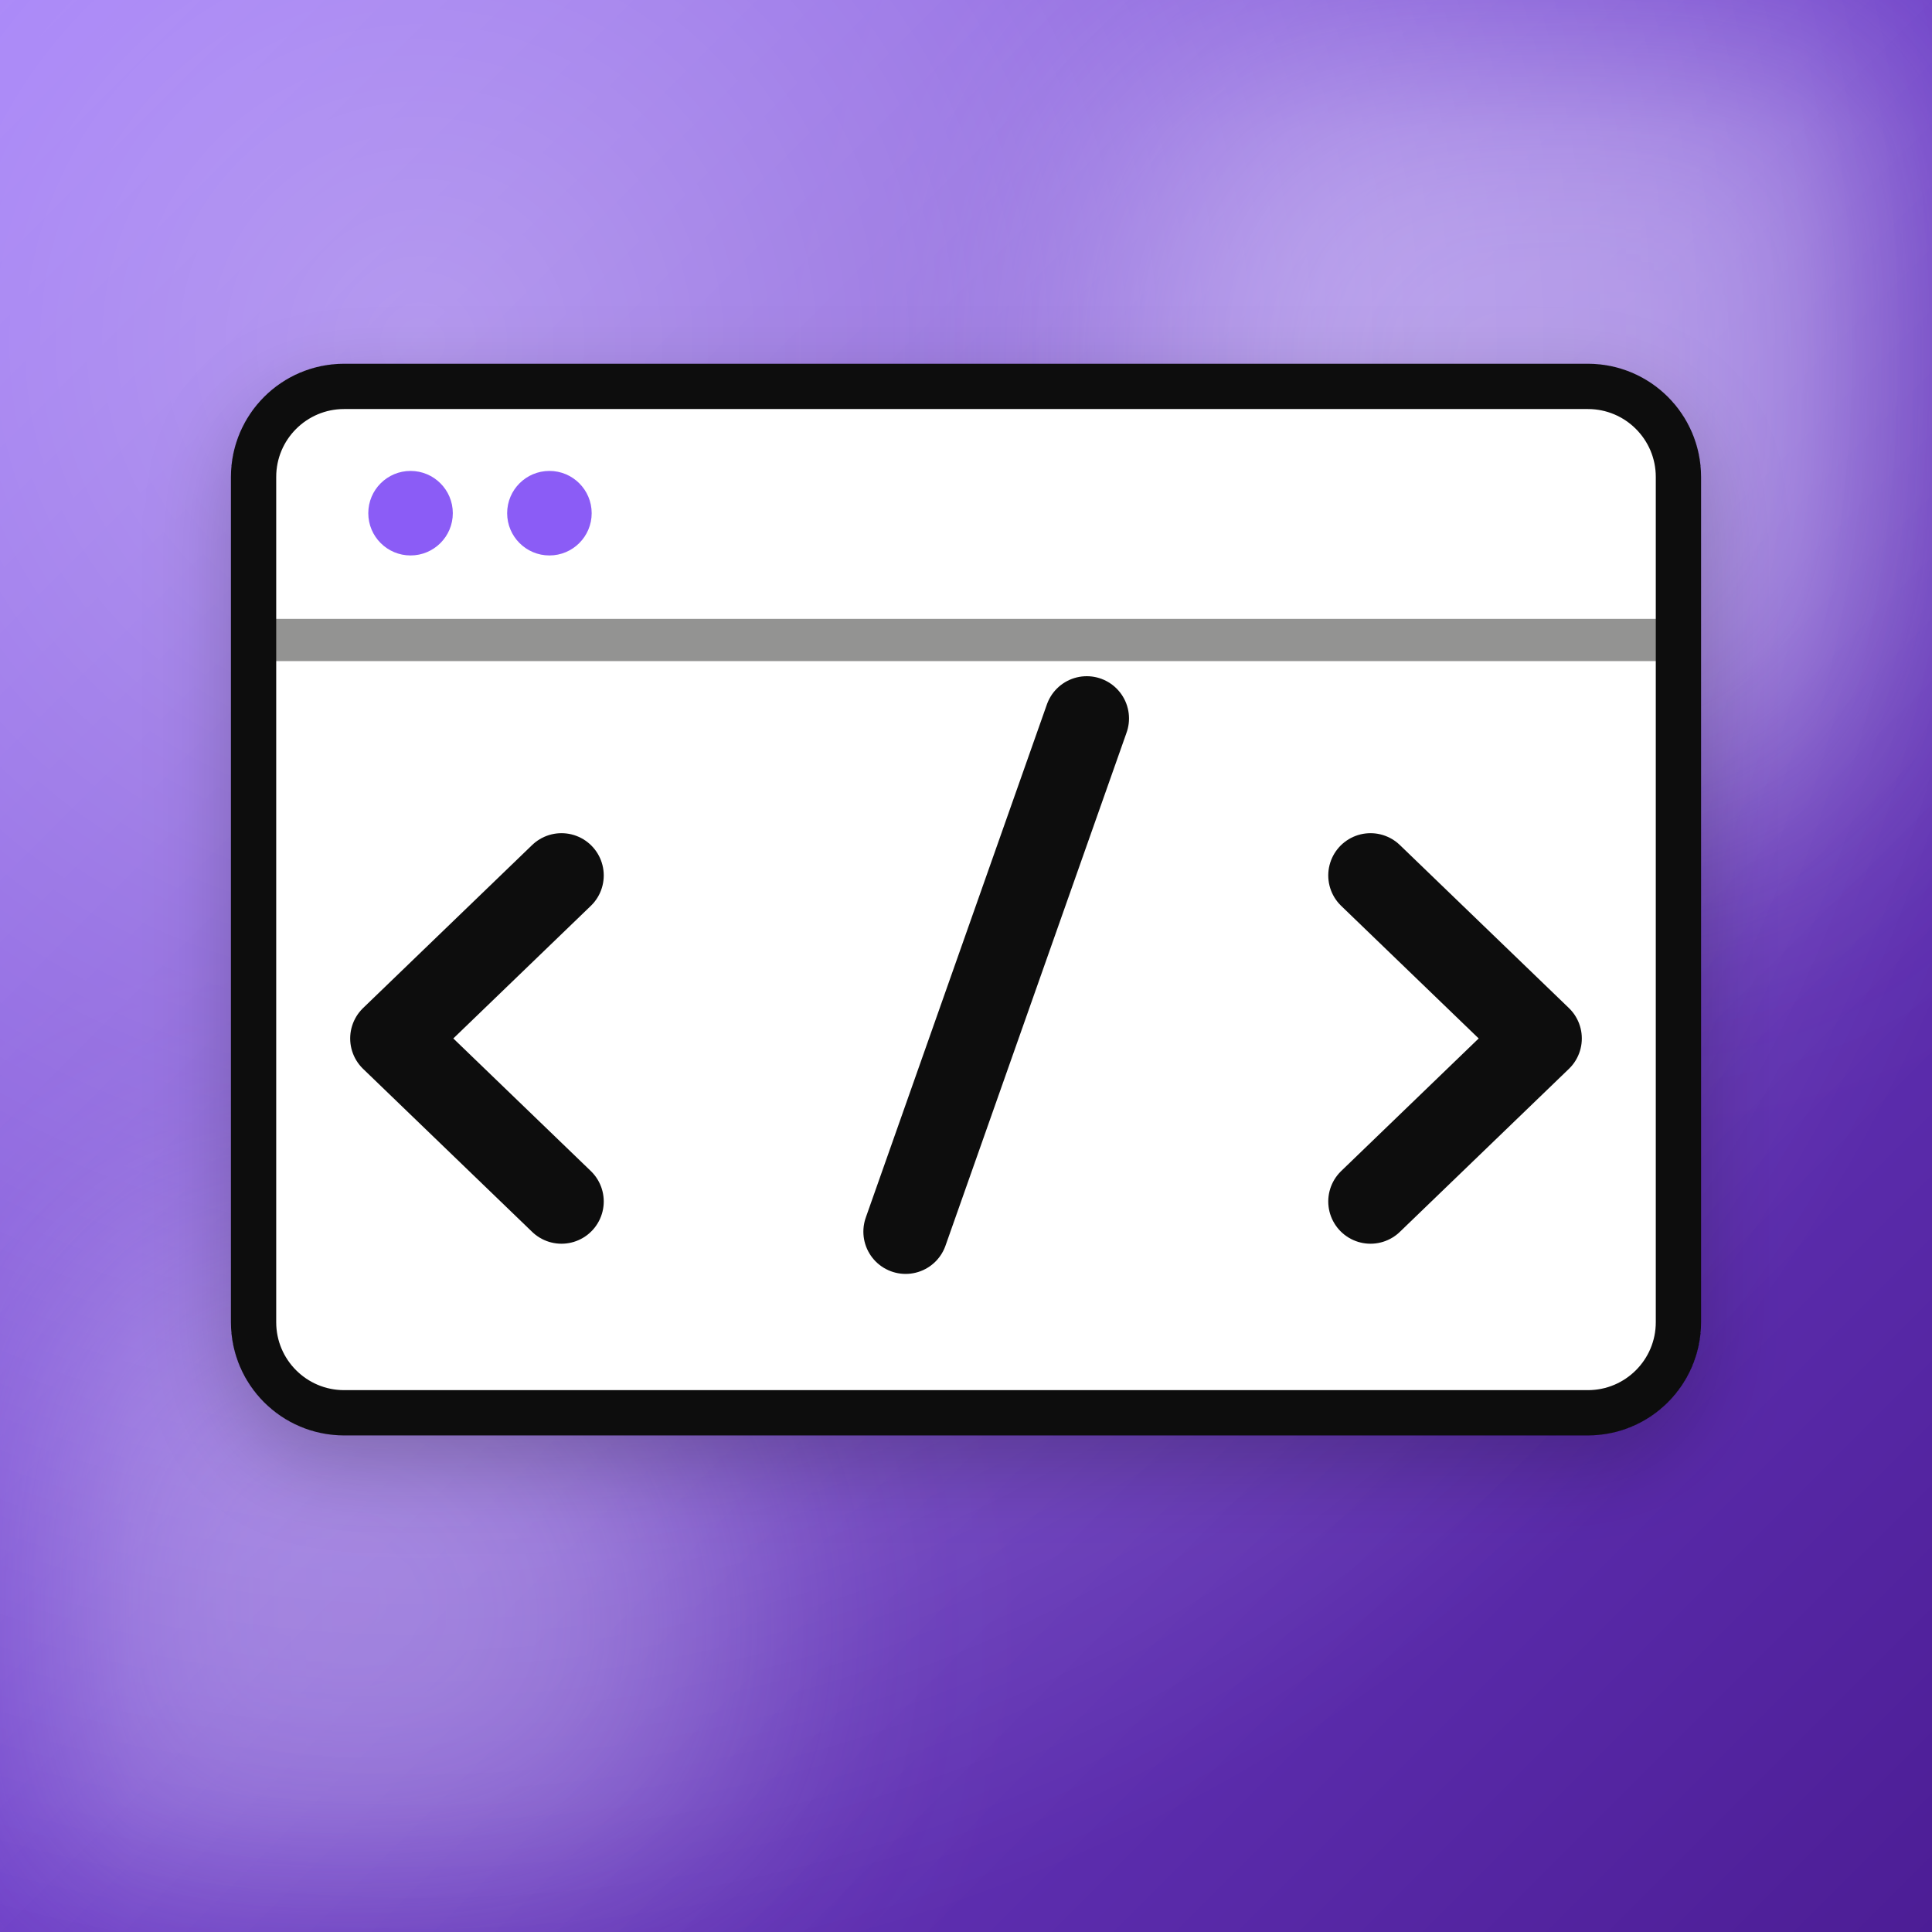
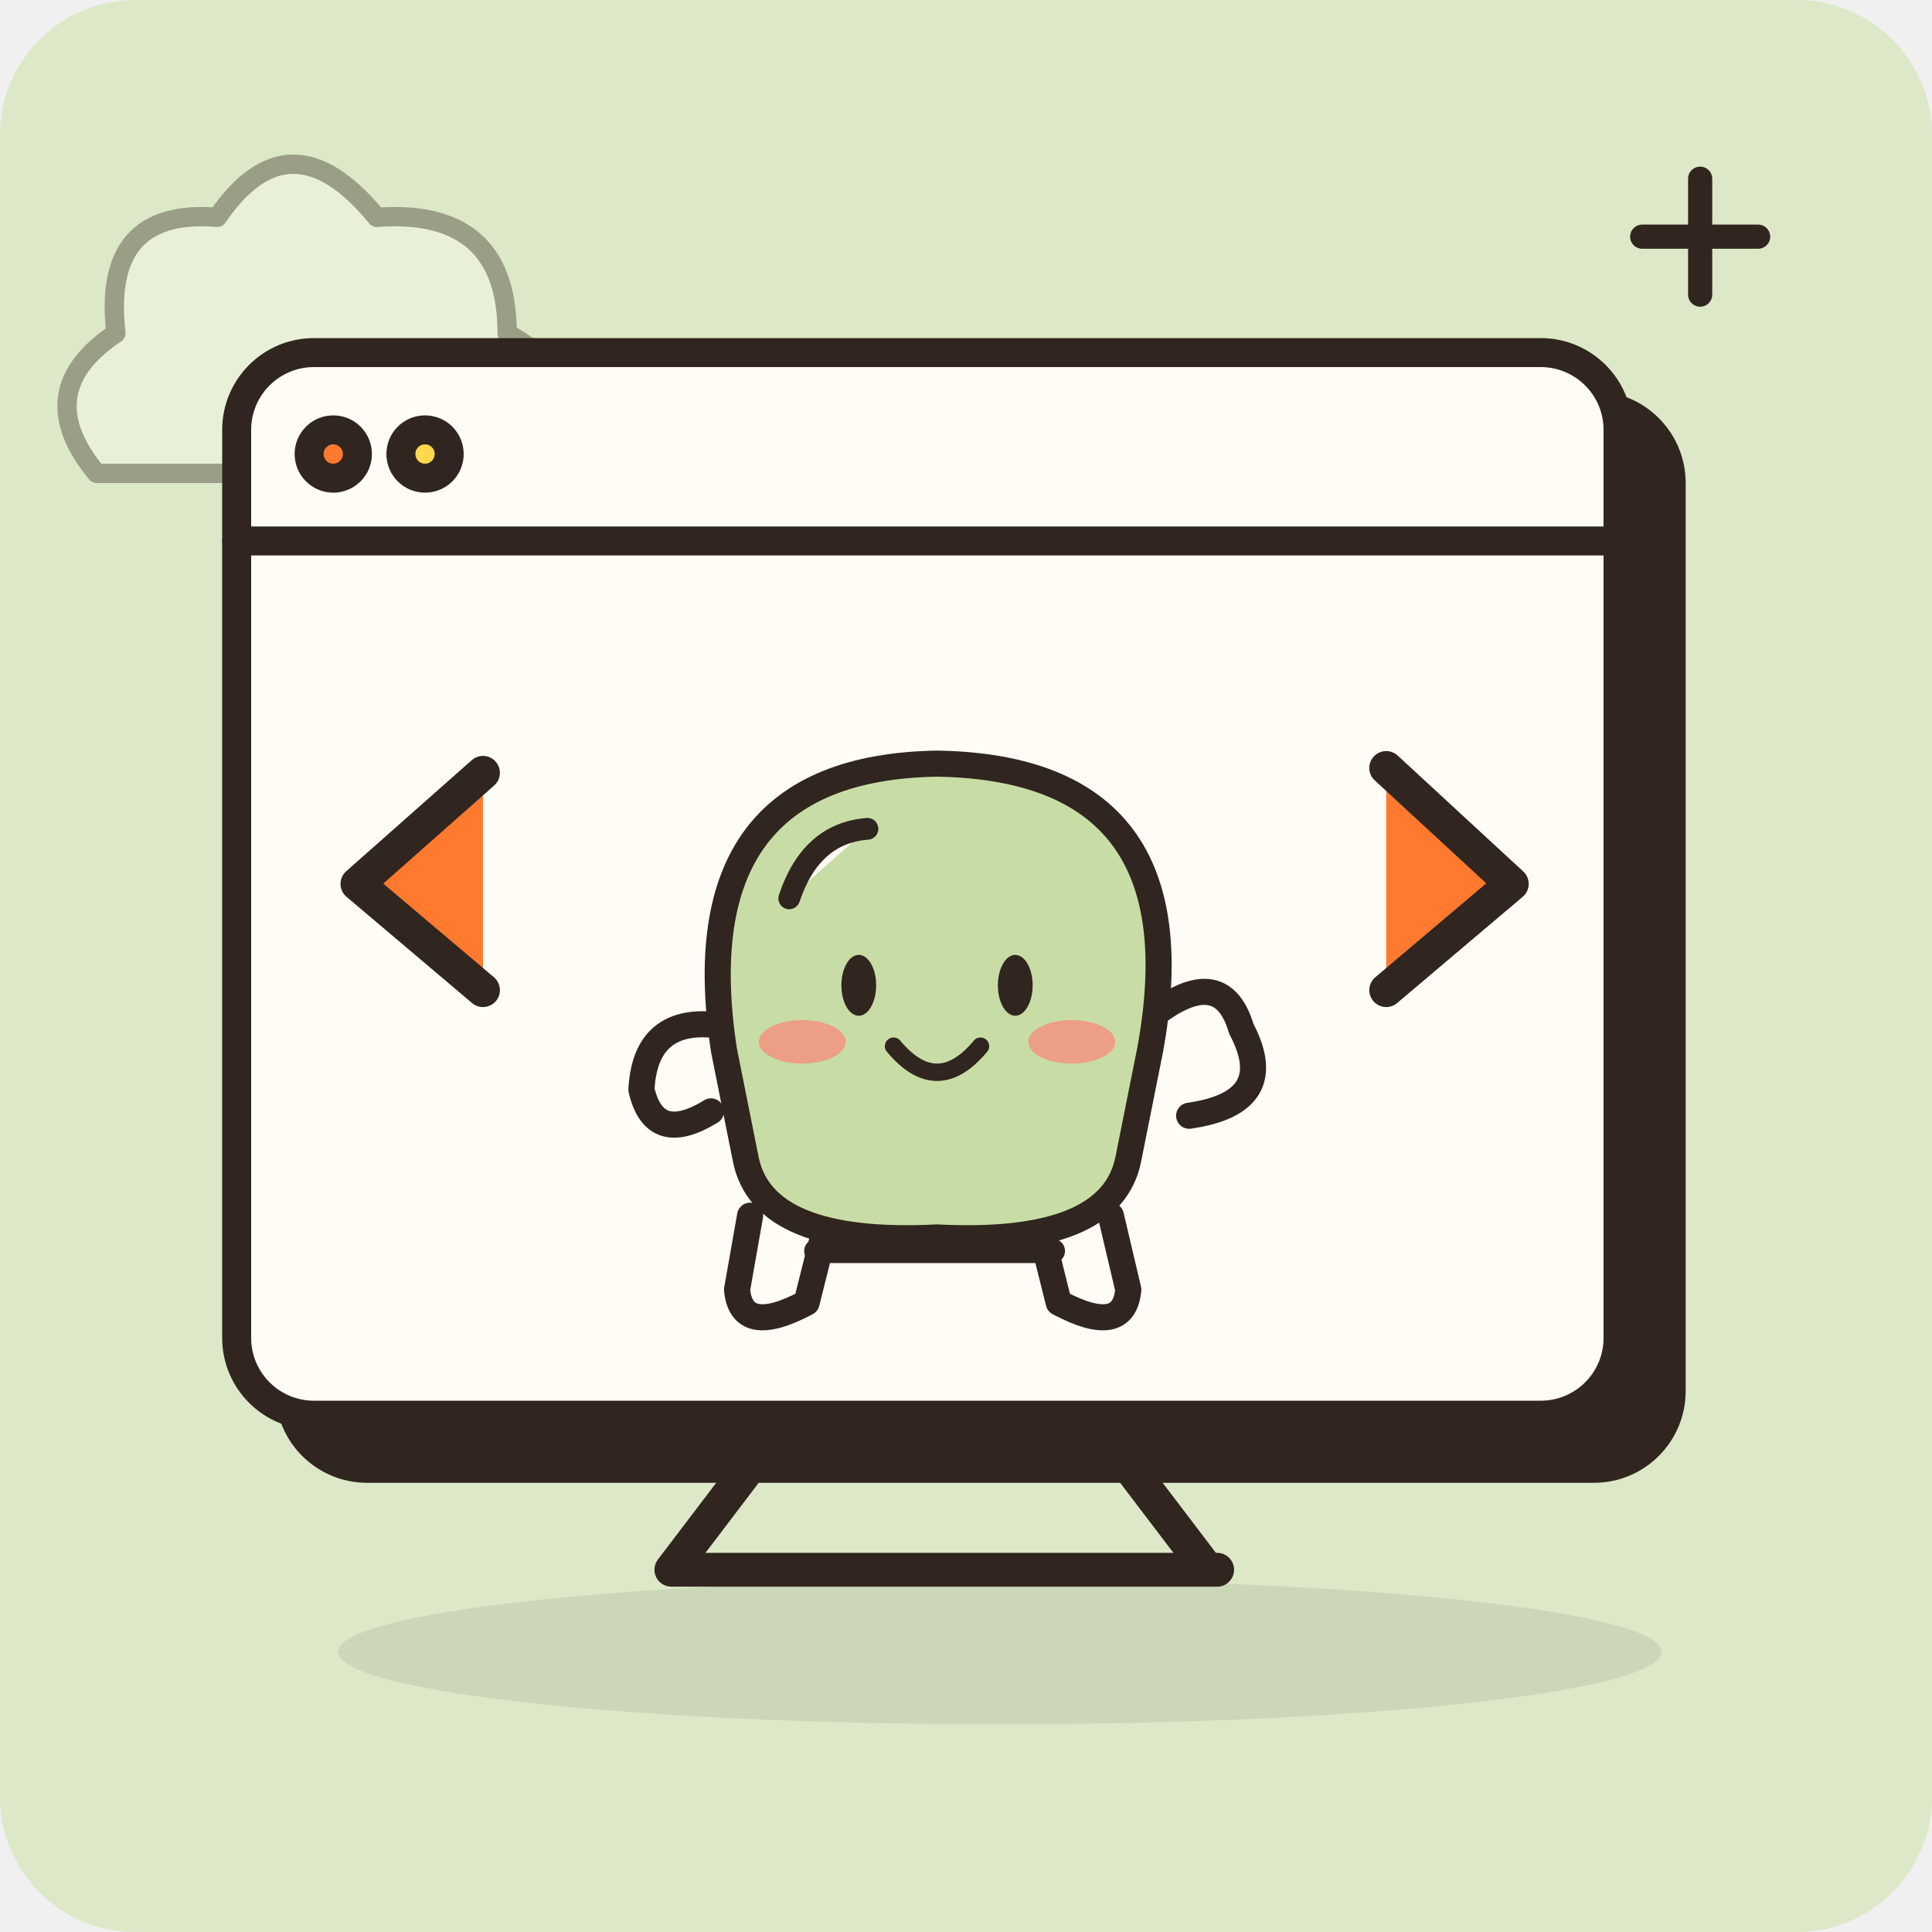
- <svg xmlns="http://www.w3.org/2000/svg" viewBox="0 0 640 640" width="640" height="640" role="img">
-   <defs>
-     <linearGradient id="g" x1="0" y1="0" x2="1" y2="1">
-       <stop offset="0" stop-color="#8b5cf6" />
-       <stop offset="1" stop-color="#4c1d95" />
-     </linearGradient>
-     <radialGradient id="h" cx="22%" cy="18%" r="85%">
-       <stop offset="0" stop-color="#fff" stop-opacity=".42" />
-       <stop offset="1" stop-color="#fff" stop-opacity="0" />
-     </radialGradient>
-     <filter id="b" x="-40%" y="-40%" width="180%" height="180%">
-       <feGaussianBlur stdDeviation="46" />
-     </filter>
-     <filter id="s" x="-30%" y="-30%" width="160%" height="160%">
-       <feDropShadow dx="0" dy="10" stdDeviation="14" flood-color="#000" flood-opacity=".22" />
-     </filter>
-   </defs>
-   <rect width="640" height="640" fill="url(#g)" />
-   <circle cx="520" cy="120" r="150" fill="#ddd0ff" opacity=".55" filter="url(#b)" />
-   <circle cx="110" cy="540" r="130" fill="#ddd0ff" opacity=".40" filter="url(#b)" />
-   <rect width="640" height="640" fill="url(#h)" />
-   <g filter="url(#s)" fill="none" stroke="#10100e" stroke-width="15" stroke-linecap="round" stroke-linejoin="round">
-     <rect x="84" y="128" width="472" height="340" rx="30" fill="#ffffff" />
-     <path d="M84 212h472" stroke-width="14" opacity=".45" />
-     <circle cx="136" cy="170" r="14" fill="#8b5cf6" stroke="none" />
-     <circle cx="182" cy="170" r="14" fill="#8b5cf6" stroke="none" />
-     <path d="M186 290l-56 54 56 54" stroke-width="28" />
-     <path d="M300 408l60-170" stroke-width="28" />
-     <path d="M454 290l56 54-56 54" stroke-width="28" />
+ <svg xmlns="http://www.w3.org/2000/svg" viewBox="0 0 400 400" role="img" aria-labelledby="title">
+   <g stroke-linejoin="round" stroke-linecap="round">
+     <rect width="400" height="400" rx="28" fill="#DCE8C7" />
+     <ellipse cx="207" cy="342" rx="137" ry="15" fill="#30251F" opacity=".09" />
+     <g opacity=".38">
+       <path d="M20 98 Q6 81 24 69 Q21 43 45 45 Q60 23 78 45 Q105 43 105 69 Q128 82 110 98Z" fill="#FFFCF5" stroke="#30251F" stroke-width="4" stroke-linecap="round" stroke-linejoin="round" />
+     </g>
+     <rect x="60" y="84" width="286" height="220" rx="16" fill="#30251F" stroke="#30251F" stroke-width="6" />
+     <rect x="49" y="73" width="286" height="220" rx="16" fill="#FFFCF5" stroke="#30251F" stroke-width="6" />
+     <path d="M49 112H335" fill="none" stroke="#30251F" stroke-width="6" stroke-linecap="round" stroke-linejoin="round" />
+     <circle cx="69" cy="94" r="5" fill="#FF7A2F" stroke="#30251F" stroke-width="6" />
+     <circle cx="88" cy="94" r="5" fill="#FFD84D" stroke="#30251F" stroke-width="6" />
+     <path d="M100 160L74 183L100 205 M287 159L313 183L287 205" fill="#FF7A2F" stroke="#30251F" stroke-width="7" stroke-linecap="round" stroke-linejoin="round" />
+     <g transform="translate(194 204) scale(0.9)">
+       <path d="M-25 53 L-30 73 Q-45 81 -46 70 L-43 53" fill="#FFFCF5" stroke="#30251F" stroke-width="6" stroke-linecap="round" stroke-linejoin="round" />
+       <path d="M23 53 L28 73 Q43 81 44 70 L40 53" fill="#FFFCF5" stroke="#30251F" stroke-width="6" stroke-linecap="round" stroke-linejoin="round" />
+       <path d="M-46 10 Q-67 5 -68 24 Q-65 37 -52 29" fill="#FFFCF5" stroke="#30251F" stroke-width="6" stroke-linecap="round" stroke-linejoin="round" />
+       <path d="M46 10 Q65 -7 70 10 Q79 27 58 30" fill="#FFFCF5" stroke="#30251F" stroke-width="6" stroke-linecap="round" stroke-linejoin="round" />
+       <path d="M-49 15 Q-59 -50 0 -51 Q61 -50 49 15 L44 40 Q40 60 0 58 Q-40 60 -44 40 Z" fill="#C8DDA5" stroke="#30251F" stroke-width="6" stroke-linecap="round" stroke-linejoin="round" />
+       <path d="M-34 -20 Q-29 -35 -16 -36" fill="#FFFCF5" stroke="#30251F" stroke-width="5" stroke-linecap="round" stroke-linejoin="round" />
+       <g transform="translate(0 0) scale(1)">
+         <ellipse cx="-18" cy="0" rx="4" ry="7" fill="#30251F" />
+         <ellipse cx="18" cy="0" rx="4" ry="7" fill="#30251F" />
+         <ellipse cx="-31" cy="13" rx="10" ry="5" fill="#ED9E87" />
+         <ellipse cx="31" cy="13" rx="10" ry="5" fill="#ED9E87" />
+         <path d="M-10 14 Q0 26 10 14" fill="none" stroke="#30251F" stroke-width="4" stroke-linecap="round" stroke-linejoin="round" />
+       </g>
+     </g>
+     <path d="M158 300L139 325 M231 300L250 325 M139 325H252" fill="none" stroke="#30251F" stroke-width="7" stroke-linecap="round" stroke-linejoin="round" />
+     <path d="M169 259H218" fill="none" stroke="#30251F" stroke-width="5" stroke-linecap="round" stroke-linejoin="round" />
+     <path d="M352 37V61 M340 49H364" fill="none" stroke="#30251F" stroke-width="5" stroke-linecap="round" stroke-linejoin="round" />
  </g>
</svg>
